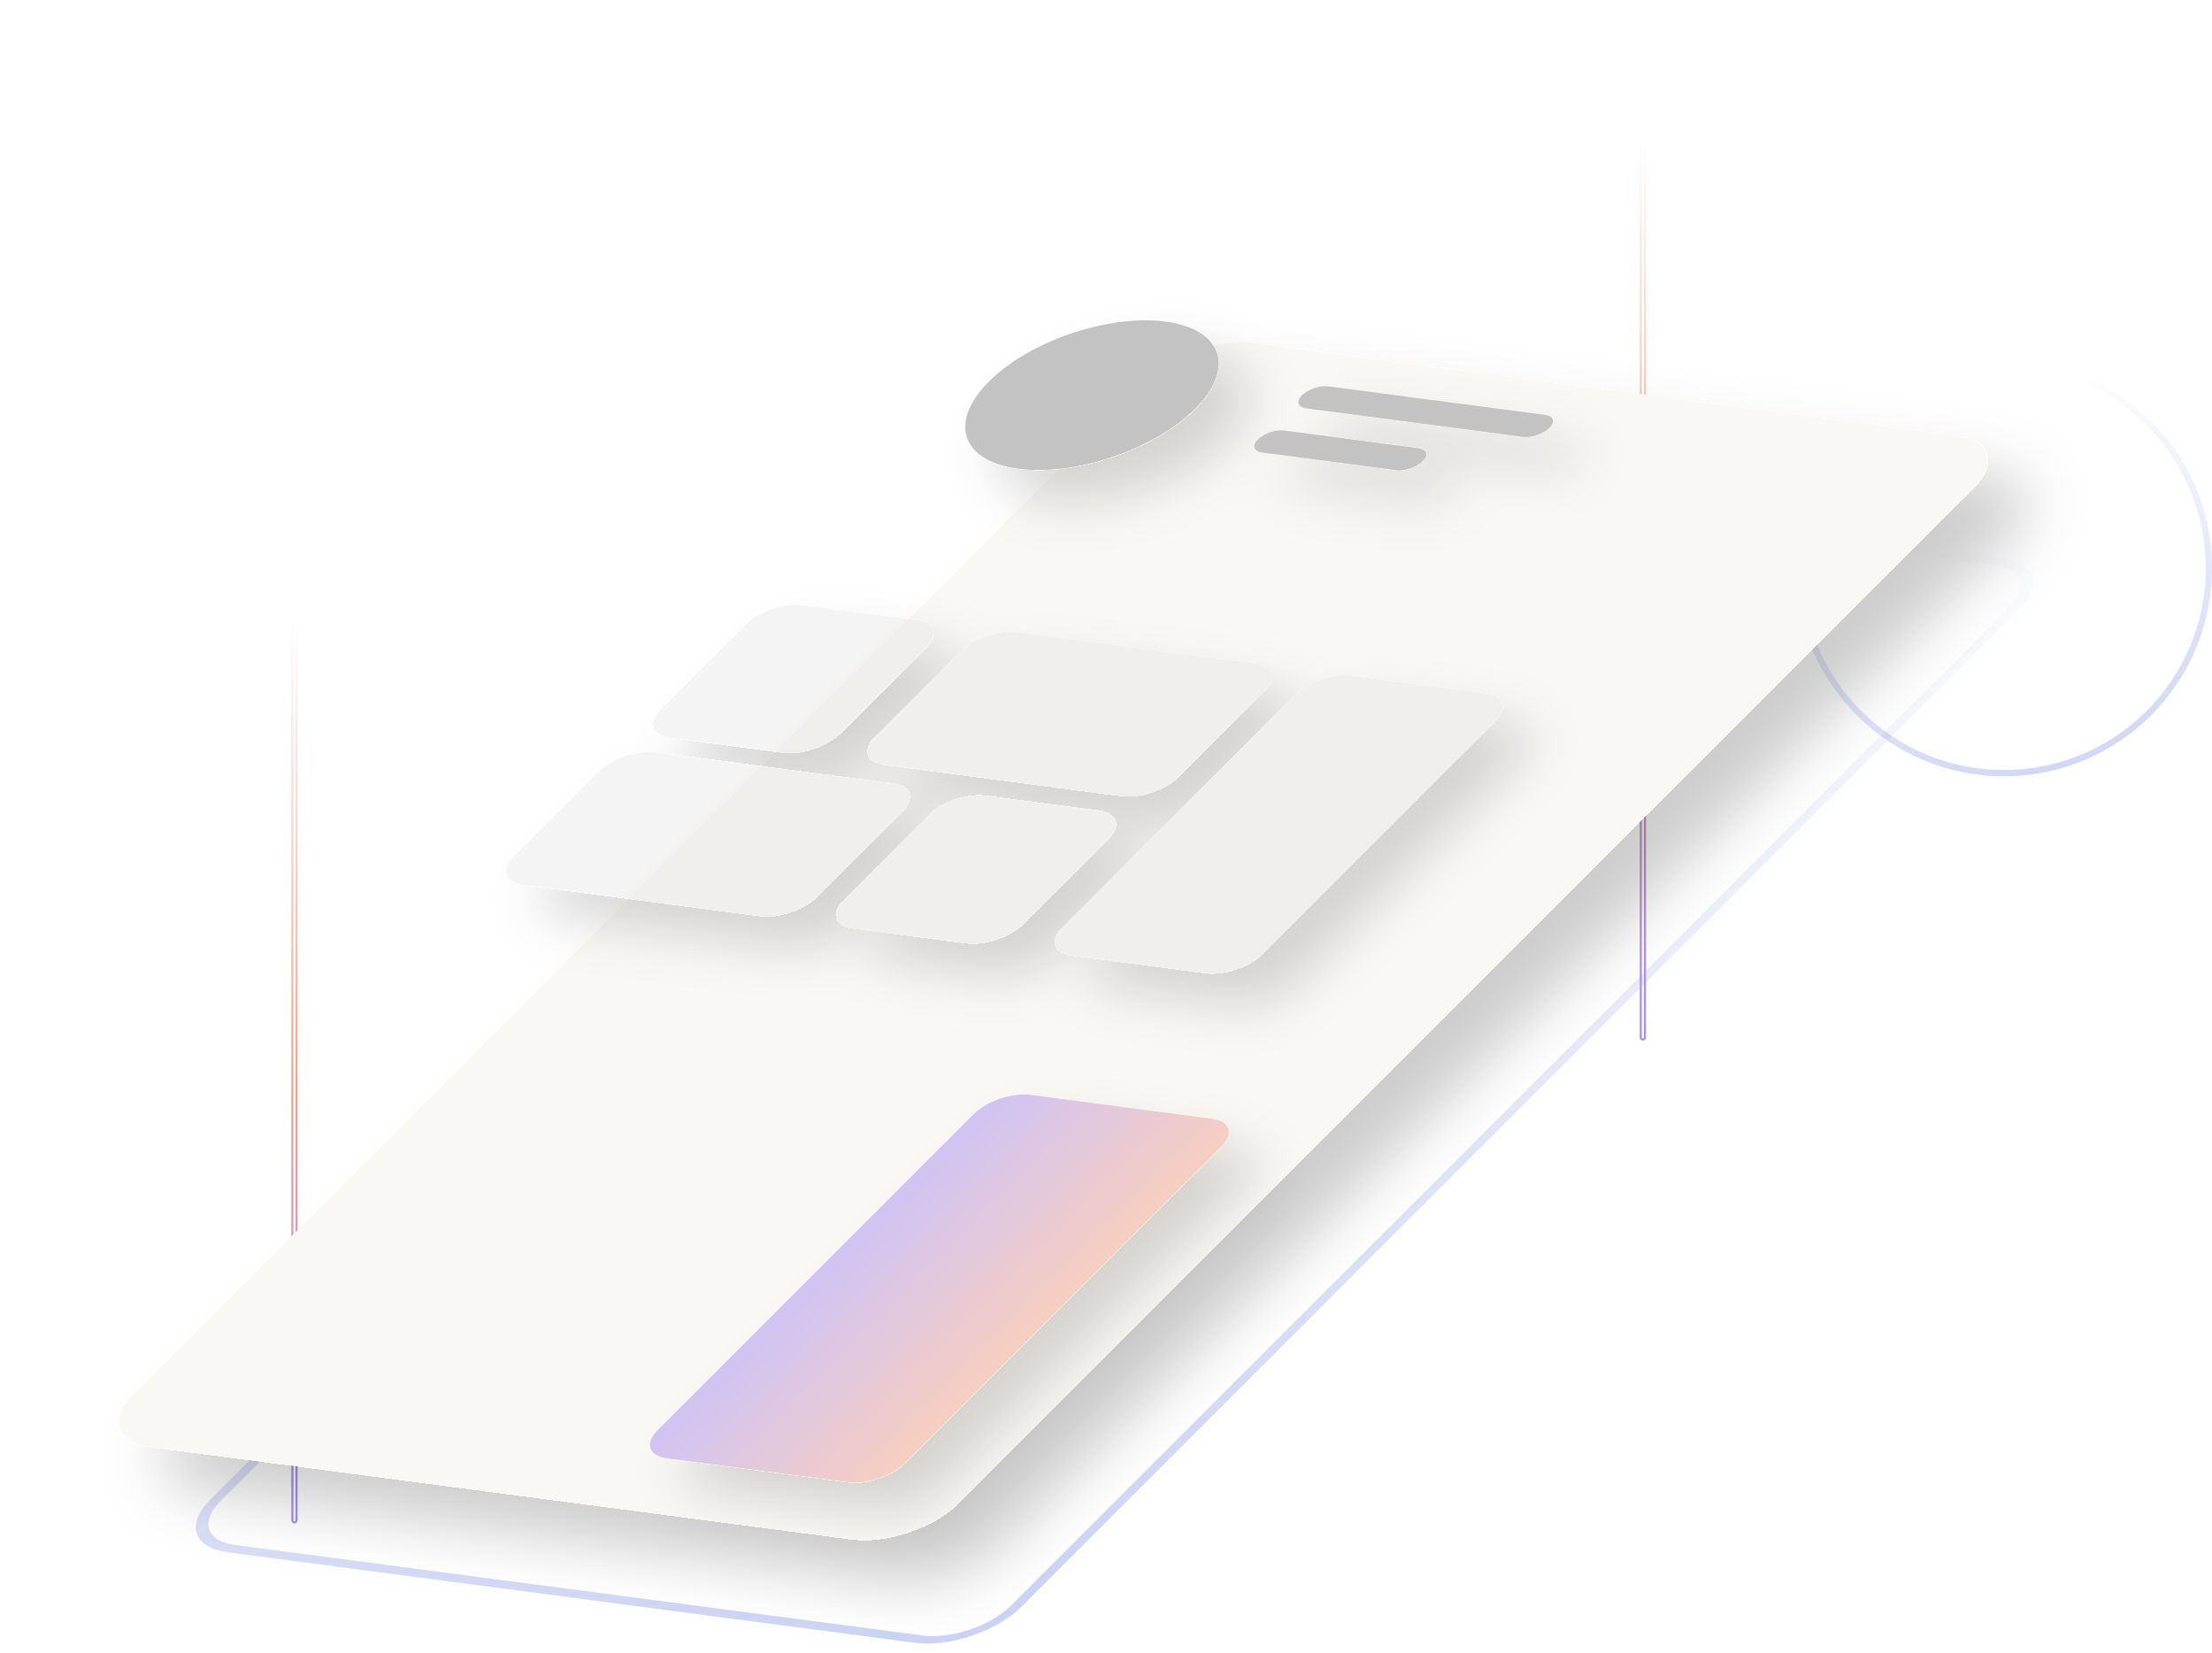
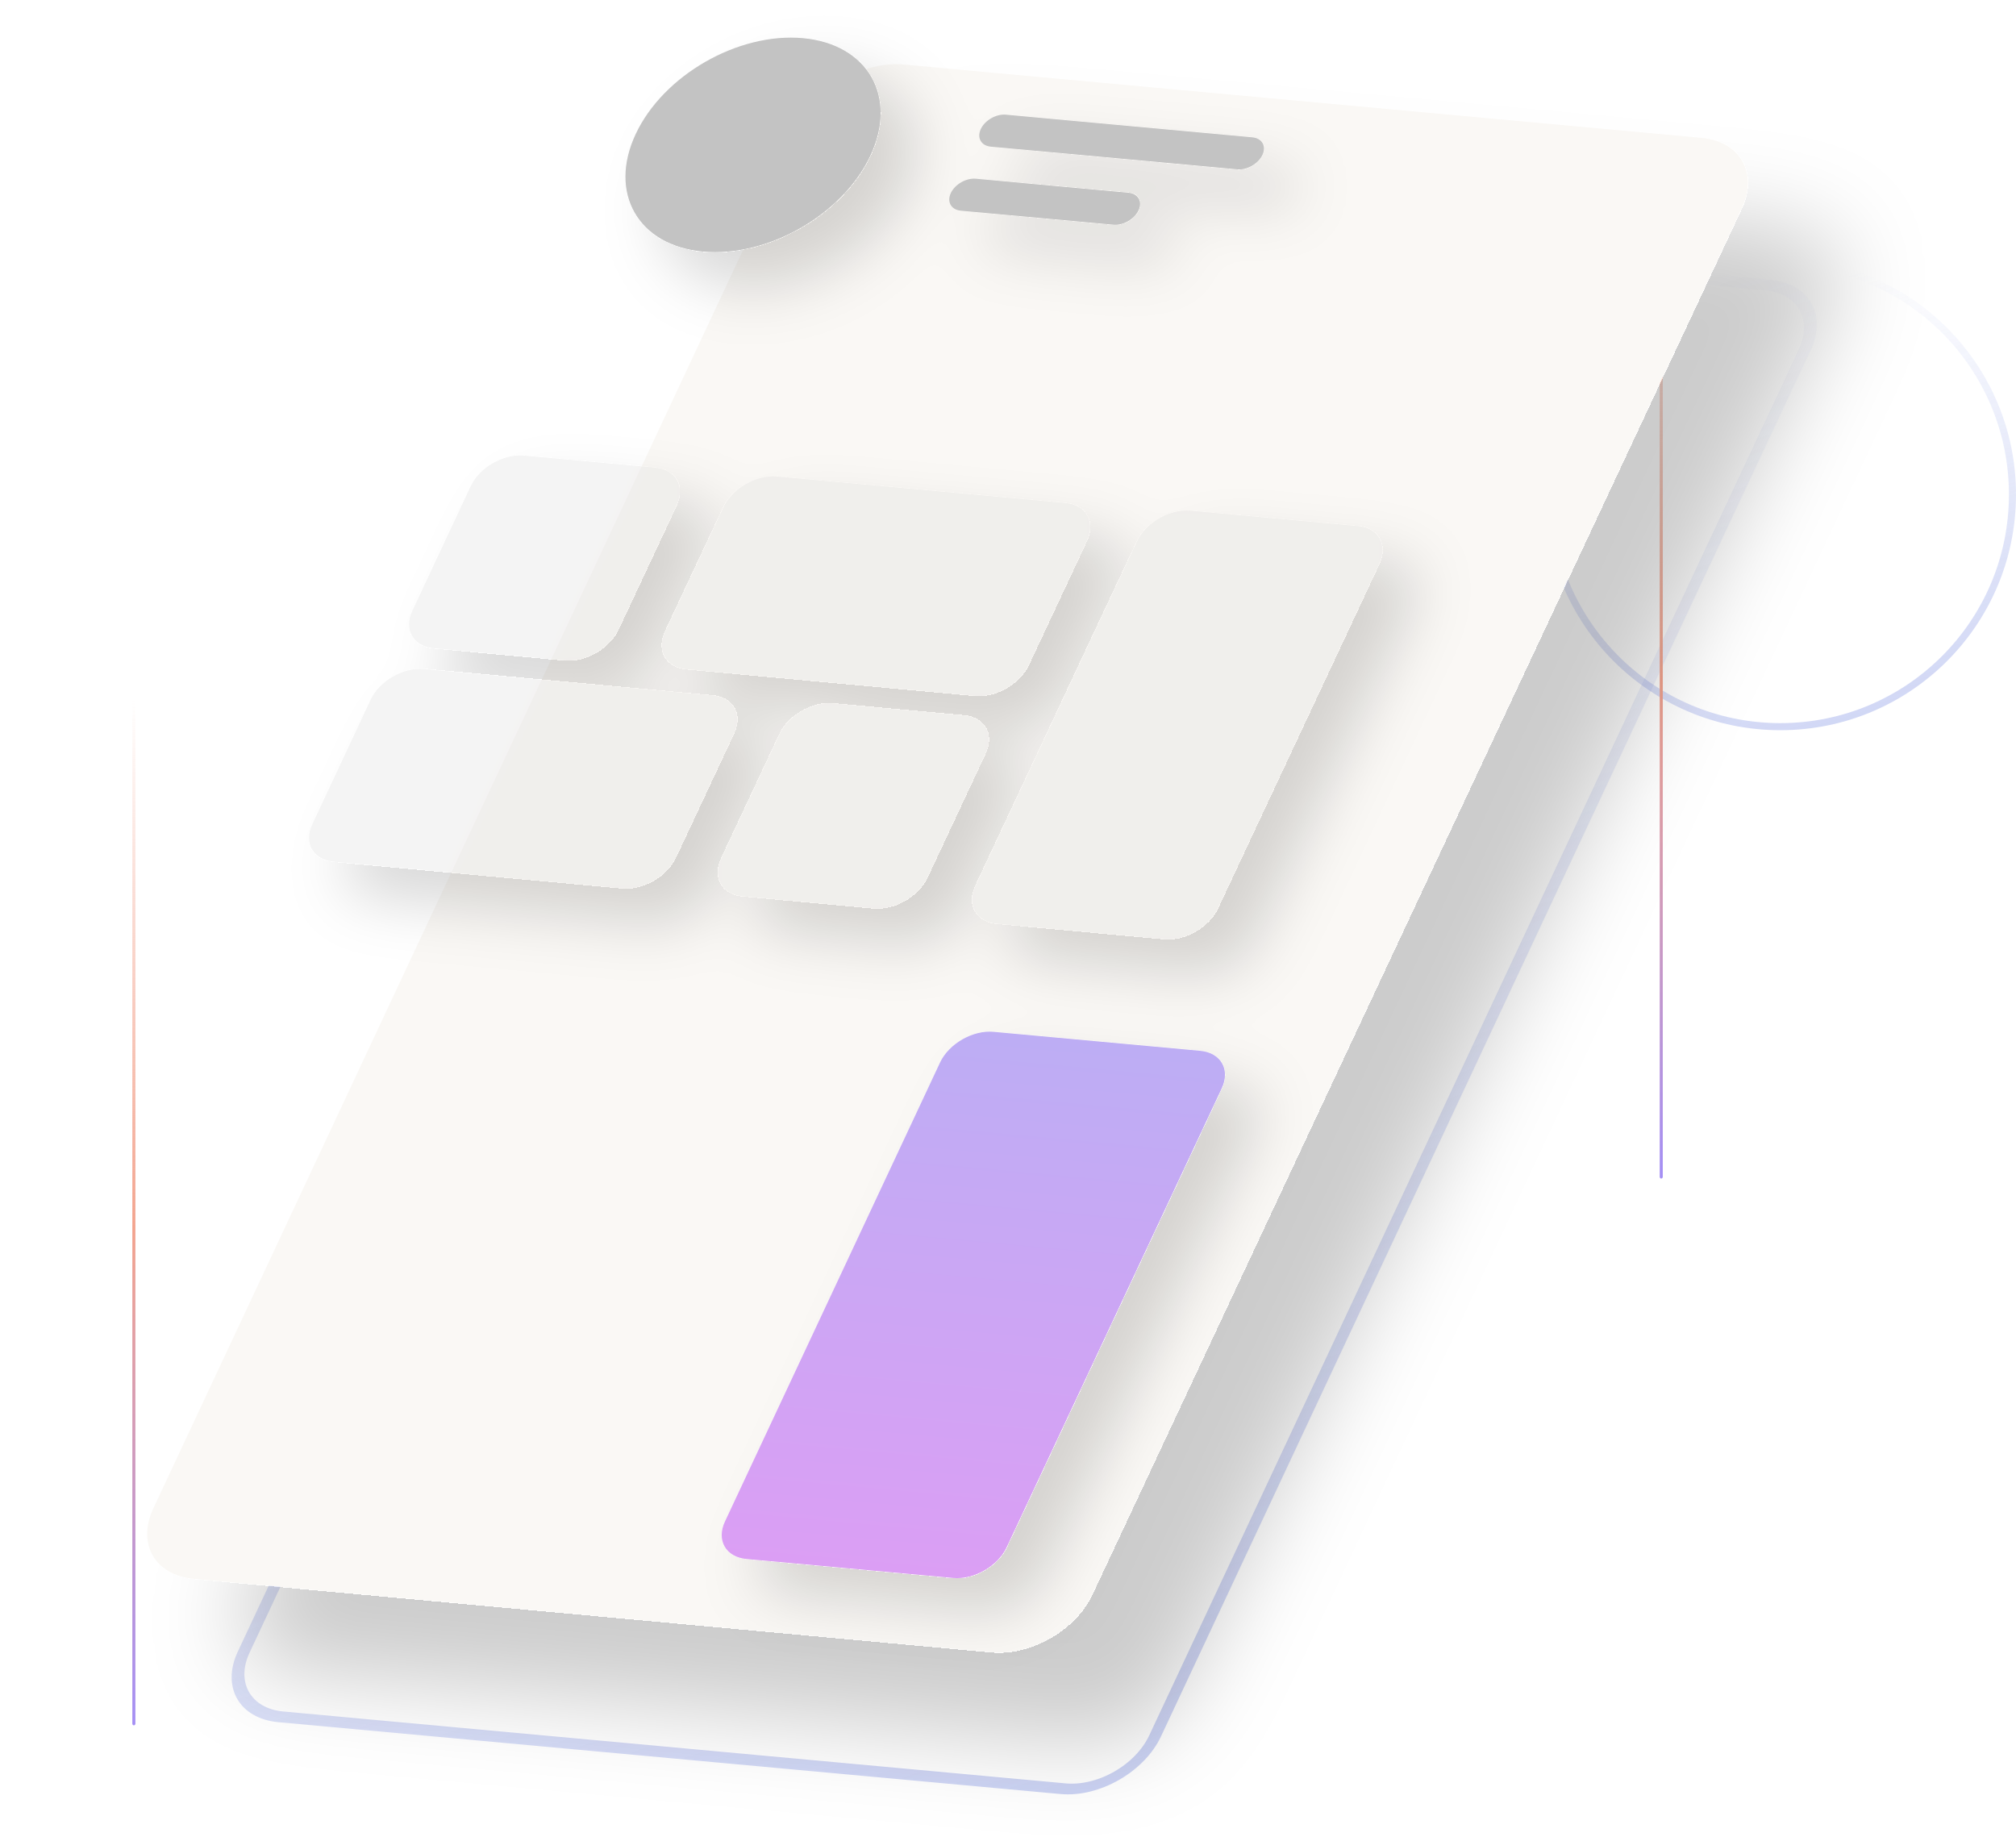
- <svg xmlns="http://www.w3.org/2000/svg" width="1063" height="794" viewBox="0 0 1063 794" fill="none">
+ <svg xmlns="http://www.w3.org/2000/svg" width="663" height="604" viewBox="0 0 663 604" fill="none">
  <g id="hero-mobile">
-     <rect id="phone-fundo" opacity="0.8" x="0.711" y="2.094" width="388.311" height="732.458" rx="27.5" transform="matrix(0.991445 0.130526 -0.707107 0.707107 602.621 221.03)" stroke="url(#paint0_linear_567_840)" stroke-width="5" />
-     <circle id="phone-circ" opacity="0.8" cx="963" cy="273" r="98.5" stroke="url(#paint1_linear_567_840)" stroke-width="3" />
-     <rect id="phone-starfall2" x="140.5" y="731.5" width="499" height="2" rx="1" transform="rotate(-90 140.5 731.5)" stroke="url(#paint2_linear_567_840)" />
-     <rect id="phone-starfall1" x="788.5" y="499.5" width="499" height="2" rx="1" transform="rotate(-90 788.5 499.5)" stroke="url(#paint3_linear_567_840)" />
-     <g id="phone-tela" filter="url(#filter0_d_567_840)">
-       <rect width="400" height="750" rx="30" transform="matrix(0.991445 0.130526 -0.707107 0.707107 573.041 161)" fill="#FAF8F5" />
+     <rect id="phone-fundo" opacity="0.8" x="1.107" y="1.932" width="301.005" height="546.124" rx="21.317" transform="matrix(0.995805 0.0915016 -0.424357 0.905495 302.555 66.2876)" stroke="url(#paint0_linear_600_469)" stroke-width="3.876" />
+     <circle id="phone-circ" opacity="0.8" cx="585.483" cy="162.62" r="76.354" stroke="url(#paint1_linear_600_469)" stroke-width="2.325" />
+     <rect id="phone-starfall2" x="43.773" y="567.171" width="387.082" height="0.5" rx="0.25" transform="rotate(-90 43.7727 567.171)" stroke="url(#paint2_linear_600_469)" stroke-width="0.5" />
+     <rect id="phone-starfall1" x="546.08" y="387.333" width="387.082" height="0.5" rx="0.25" transform="rotate(-90 546.08 387.333)" stroke="url(#paint3_linear_600_469)" stroke-width="0.5" />
+     <g id="phone-tela" filter="url(#filter0_d_600_469)">
+       <rect width="310" height="550" rx="23.255" transform="matrix(0.995805 0.0915016 -0.424357 0.905495 273.955 19.077)" fill="#FAF8F5" />
    </g>
-     <g id="elementos" filter="url(#filter1_d_567_840)">
-       <rect id="phone-desc2" width="80" height="15" rx="7.5" transform="matrix(0.991445 0.130526 -0.707107 0.707107 609.735 205.872)" fill="#C3C3C3" />
-       <rect id="phone-desc1" width="120" height="15" rx="7.5" transform="matrix(0.991445 0.130526 -0.707107 0.707107 630.949 184.658)" fill="#C3C3C3" />
-       <circle id="phone-ft" r="50" transform="matrix(0.991445 0.130526 -0.707107 0.707107 524.748 189.882)" fill="#C3C3C3" />
-       <rect id="phone-retang" opacity="0.5" width="120" height="247" rx="16" transform="matrix(0.991445 0.130526 -0.707107 0.707107 479.269 523.979)" fill="url(#paint4_linear_567_840)" />
-       <g id="phone-grid5" filter="url(#filter2_b_567_840)">
-         <rect width="87" height="90" rx="16" transform="matrix(0.991445 0.130526 -0.707107 0.707107 457.737 380.309)" fill="#C8C8C8" fill-opacity="0.2" />
+     <g id="elementos" filter="url(#filter1_d_600_469)">
+       <rect id="phone-desc2" width="62.013" height="11.627" rx="5.814" transform="matrix(0.995805 0.0915016 -0.424357 0.905495 315.146 58.2366)" fill="#C3C3C3" />
+       <rect id="phone-desc1" width="93.02" height="11.627" rx="5.814" transform="matrix(0.995805 0.0915016 -0.424357 0.905495 325.015 37.1793)" fill="#C3C3C3" />
+       <circle id="phone-ft" r="38.758" transform="matrix(0.995805 0.0915016 -0.424357 0.905495 247.648 47.6418)" fill="#C3C3C3" />
+       <rect id="phone-retang" opacity="0.5" width="93.02" height="191.466" rx="12.403" transform="matrix(0.995805 0.0915016 -0.424357 0.905495 314.414 338.198)" fill="url(#paint4_linear_600_469)" />
+       <g id="phone-grid5" filter="url(#filter2_b_600_469)">
+         <rect width="68" height="70" rx="12.403" transform="matrix(0.995805 0.0915016 -0.424357 0.905495 261.65 230.219)" fill="#C8C8C8" fill-opacity="0.2" />
      </g>
-       <g id="phone-grid4" filter="url(#filter3_b_567_840)">
-         <rect width="147" height="90" rx="16" transform="matrix(0.991445 0.130526 -0.707107 0.707107 299.106 359.425)" fill="#C8C8C8" fill-opacity="0.2" />
+       <g id="phone-grid4" filter="url(#filter3_b_600_469)">
+         <rect width="120" height="70" rx="12.403" transform="matrix(0.995805 0.0915016 -0.424357 0.905495 127.144 218.87)" fill="#C8C8C8" fill-opacity="0.2" />
      </g>
-       <g id="phone-grid3" filter="url(#filter4_b_567_840)">
-         <rect width="97" height="190" rx="16" transform="matrix(0.991445 0.130526 -0.707107 0.707107 633.593 322.651)" fill="#C8C8C8" fill-opacity="0.2" />
+       <g id="phone-grid3" filter="url(#filter4_b_600_469)">
+         <rect width="80" height="150" rx="12.403" transform="matrix(0.995805 0.0915016 -0.424357 0.905495 379.189 166.807)" fill="#C8C8C8" fill-opacity="0.2" />
      </g>
-       <g id="phone-grid2" filter="url(#filter5_b_567_840)">
-         <rect width="147" height="90" rx="16" transform="matrix(0.991445 0.130526 -0.707107 0.707107 472.961 301.767)" fill="#C8C8C8" fill-opacity="0.2" />
+       <g id="phone-grid2" filter="url(#filter5_b_600_469)">
+         <rect width="120" height="70" rx="12.403" transform="matrix(0.995805 0.0915016 -0.424357 0.905495 243.198 155.563)" fill="#C8C8C8" fill-opacity="0.2" />
      </g>
-       <g id="phone-grid1" filter="url(#filter6_b_567_840)">
-         <rect width="87" height="90" rx="16" transform="matrix(0.991445 0.130526 -0.707107 0.707107 369.817 288.714)" fill="#C8C8C8" fill-opacity="0.2" />
+       <g id="phone-grid1" filter="url(#filter6_b_600_469)">
+         <rect width="68" height="70" rx="12.403" transform="matrix(0.995805 0.0915016 -0.424357 0.905495 160.039 148.679)" fill="#C8C8C8" fill-opacity="0.2" />
      </g>
    </g>
  </g>
  <defs>
-     <filter id="filter0_d_567_840" x="47.131" y="154.554" width="958.067" height="635.433" filterUnits="userSpaceOnUse" color-interpolation-filters="sRGB">
+     <filter id="filter0_d_600_469" x="48.405" y="21.096" width="586.402" height="582.349" filterUnits="userSpaceOnUse" color-interpolation-filters="sRGB">
      <feFlood flood-opacity="0" result="BackgroundImageFix" />
      <feColorMatrix in="SourceAlpha" type="matrix" values="0 0 0 0 0 0 0 0 0 0 0 0 0 0 0 0 0 0 127 0" result="hardAlpha" />
-       <feOffset dx="20" dy="20" />
+       <feOffset dx="30" dy="30" />
      <feGaussianBlur stdDeviation="15" />
      <feComposite in2="hardAlpha" operator="out" />
      <feColorMatrix type="matrix" values="0 0 0 0 0 0 0 0 0 0 0 0 0 0 0 0 0 0 0.2 0" />
-       <feBlend mode="normal" in2="BackgroundImageFix" result="effect1_dropShadow_567_840" />
-       <feBlend mode="normal" in="SourceGraphic" in2="effect1_dropShadow_567_840" result="shape" />
+       <feBlend mode="normal" in2="BackgroundImageFix" result="effect1_dropShadow_600_469" />
+       <feBlend mode="normal" in="SourceGraphic" in2="effect1_dropShadow_600_469" result="shape" />
    </filter>
-     <filter id="filter1_d_567_840" x="233.158" y="143.923" width="553.159" height="608.479" filterUnits="userSpaceOnUse" color-interpolation-filters="sRGB">
+     <filter id="filter1_d_600_469" x="93.873" y="4.613" width="391.802" height="545.397" filterUnits="userSpaceOnUse" color-interpolation-filters="sRGB">
      <feFlood flood-opacity="0" result="BackgroundImageFix" />
      <feColorMatrix in="SourceAlpha" type="matrix" values="0 0 0 0 0 0 0 0 0 0 0 0 0 0 0 0 0 0 127 0" result="hardAlpha" />
-       <feOffset dx="15" dy="15" />
-       <feGaussianBlur stdDeviation="12.5" />
+       <feOffset dx="11.627" dy="11.627" />
+       <feGaussianBlur stdDeviation="9.69" />
      <feComposite in2="hardAlpha" operator="out" />
      <feColorMatrix type="matrix" values="0 0 0 0 0 0 0 0 0 0 0 0 0 0 0 0 0 0 0.15 0" />
-       <feBlend mode="normal" in2="BackgroundImageFix" result="effect1_dropShadow_567_840" />
-       <feBlend mode="normal" in="SourceGraphic" in2="effect1_dropShadow_567_840" result="shape" />
+       <feBlend mode="normal" in2="BackgroundImageFix" result="effect1_dropShadow_600_469" />
+       <feBlend mode="normal" in="SourceGraphic" in2="effect1_dropShadow_600_469" result="shape" />
    </filter>
-     <filter id="filter2_b_567_840" x="393.789" y="374.204" width="150.514" height="87.205" filterUnits="userSpaceOnUse" color-interpolation-filters="sRGB">
+     <filter id="filter2_b_600_469" x="229.929" y="225.094" width="101.452" height="79.856" filterUnits="userSpaceOnUse" color-interpolation-filters="sRGB">
      <feFlood flood-opacity="0" result="BackgroundImageFix" />
-       <feGaussianBlur in="BackgroundImage" stdDeviation="4" />
-       <feComposite in2="SourceAlpha" operator="in" result="effect1_backgroundBlur_567_840" />
-       <feBlend mode="normal" in="SourceGraphic" in2="effect1_backgroundBlur_567_840" result="shape" />
+       <feGaussianBlur in="BackgroundImage" stdDeviation="3.101" />
+       <feComposite in2="SourceAlpha" operator="in" result="effect1_backgroundBlur_600_469" />
+       <feBlend mode="normal" in="SourceGraphic" in2="effect1_backgroundBlur_600_469" result="shape" />
    </filter>
-     <filter id="filter3_b_567_840" x="235.158" y="353.32" width="210" height="95.037" filterUnits="userSpaceOnUse" color-interpolation-filters="sRGB">
+     <filter id="filter3_b_600_469" x="95.423" y="213.745" width="153.234" height="84.614" filterUnits="userSpaceOnUse" color-interpolation-filters="sRGB">
      <feFlood flood-opacity="0" result="BackgroundImageFix" />
-       <feGaussianBlur in="BackgroundImage" stdDeviation="4" />
-       <feComposite in2="SourceAlpha" operator="in" result="effect1_backgroundBlur_567_840" />
-       <feBlend mode="normal" in="SourceGraphic" in2="effect1_backgroundBlur_567_840" result="shape" />
+       <feGaussianBlur in="BackgroundImage" stdDeviation="3.101" />
+       <feComposite in2="SourceAlpha" operator="in" result="effect1_backgroundBlur_600_469" />
+       <feBlend mode="normal" in="SourceGraphic" in2="effect1_backgroundBlur_600_469" result="shape" />
    </filter>
-     <filter id="filter4_b_567_840" x="498.934" y="316.546" width="231.138" height="159.221" filterUnits="userSpaceOnUse" color-interpolation-filters="sRGB">
+     <filter id="filter4_b_600_469" x="313.519" y="161.683" width="147.351" height="153.393" filterUnits="userSpaceOnUse" color-interpolation-filters="sRGB">
      <feFlood flood-opacity="0" result="BackgroundImageFix" />
-       <feGaussianBlur in="BackgroundImage" stdDeviation="4" />
-       <feComposite in2="SourceAlpha" operator="in" result="effect1_backgroundBlur_567_840" />
-       <feBlend mode="normal" in="SourceGraphic" in2="effect1_backgroundBlur_567_840" result="shape" />
+       <feGaussianBlur in="BackgroundImage" stdDeviation="3.101" />
+       <feComposite in2="SourceAlpha" operator="in" result="effect1_backgroundBlur_600_469" />
+       <feBlend mode="normal" in="SourceGraphic" in2="effect1_backgroundBlur_600_469" result="shape" />
    </filter>
-     <filter id="filter5_b_567_840" x="409.013" y="295.662" width="210" height="95.037" filterUnits="userSpaceOnUse" color-interpolation-filters="sRGB">
+     <filter id="filter5_b_600_469" x="211.477" y="150.438" width="153.234" height="84.614" filterUnits="userSpaceOnUse" color-interpolation-filters="sRGB">
      <feFlood flood-opacity="0" result="BackgroundImageFix" />
-       <feGaussianBlur in="BackgroundImage" stdDeviation="4" />
-       <feComposite in2="SourceAlpha" operator="in" result="effect1_backgroundBlur_567_840" />
-       <feBlend mode="normal" in="SourceGraphic" in2="effect1_backgroundBlur_567_840" result="shape" />
+       <feGaussianBlur in="BackgroundImage" stdDeviation="3.101" />
+       <feComposite in2="SourceAlpha" operator="in" result="effect1_backgroundBlur_600_469" />
+       <feBlend mode="normal" in="SourceGraphic" in2="effect1_backgroundBlur_600_469" result="shape" />
    </filter>
-     <filter id="filter6_b_567_840" x="305.868" y="282.61" width="150.514" height="87.205" filterUnits="userSpaceOnUse" color-interpolation-filters="sRGB">
+     <filter id="filter6_b_600_469" x="128.317" y="143.555" width="101.452" height="79.856" filterUnits="userSpaceOnUse" color-interpolation-filters="sRGB">
      <feFlood flood-opacity="0" result="BackgroundImageFix" />
-       <feGaussianBlur in="BackgroundImage" stdDeviation="4" />
-       <feComposite in2="SourceAlpha" operator="in" result="effect1_backgroundBlur_567_840" />
-       <feBlend mode="normal" in="SourceGraphic" in2="effect1_backgroundBlur_567_840" result="shape" />
+       <feGaussianBlur in="BackgroundImage" stdDeviation="3.101" />
+       <feComposite in2="SourceAlpha" operator="in" result="effect1_backgroundBlur_600_469" />
+       <feBlend mode="normal" in="SourceGraphic" in2="effect1_backgroundBlur_600_469" result="shape" />
    </filter>
-     <linearGradient id="paint0_linear_567_840" x1="1010.59" y1="1219.88" x2="335.868" y2="-20.266" gradientUnits="userSpaceOnUse">
+     <linearGradient id="paint0_linear_600_469" x1="783.376" y1="909.789" x2="290.862" y2="-31.085" gradientUnits="userSpaceOnUse">
      <stop stop-color="#7B8DE2" />
      <stop offset="1" stop-color="#7B8DE2" stop-opacity="0" />
    </linearGradient>
-     <linearGradient id="paint1_linear_567_840" x1="1376.89" y1="503.832" x2="1260.23" y2="101.797" gradientUnits="userSpaceOnUse">
+     <linearGradient id="paint1_linear_600_469" x1="906.316" y1="341.553" x2="815.886" y2="29.91" gradientUnits="userSpaceOnUse">
      <stop stop-color="#7B8DE2" />
      <stop offset="1" stop-color="#7B8DE2" stop-opacity="0" />
    </linearGradient>
-     <linearGradient id="paint2_linear_567_840" x1="140" y1="733.452" x2="640" y2="733.451" gradientUnits="userSpaceOnUse">
+     <linearGradient id="paint2_linear_600_469" x1="43.523" y1="567.905" x2="431.105" y2="567.904" gradientUnits="userSpaceOnUse">
      <stop stop-color="#A48FF5" />
      <stop offset="0.422" stop-color="#F3A38D" />
      <stop offset="0.87" stop-color="#F3A38D" stop-opacity="0" />
    </linearGradient>
-     <linearGradient id="paint3_linear_567_840" x1="788" y1="501.452" x2="1288" y2="501.451" gradientUnits="userSpaceOnUse">
+     <linearGradient id="paint3_linear_600_469" x1="545.83" y1="388.067" x2="933.412" y2="388.066" gradientUnits="userSpaceOnUse">
      <stop stop-color="#A48FF5" />
      <stop offset="0.422" stop-color="#F3A38D" />
      <stop offset="0.87" stop-color="#F3A38D" stop-opacity="0" />
    </linearGradient>
-     <linearGradient id="paint4_linear_567_840" x1="0" y1="119.516" x2="120" y2="119.516" gradientUnits="userSpaceOnUse">
-       <stop stop-color="#A48FF5" />
-       <stop offset="1" stop-color="#F3A38D" />
+     <linearGradient id="paint4_linear_600_469" x1="46.51" y1="0" x2="46.51" y2="191.466" gradientUnits="userSpaceOnUse">
+       <stop stop-color="#7F62F4" />
+       <stop offset="1" stop-color="#BC44F4" />
    </linearGradient>
  </defs>
</svg>
